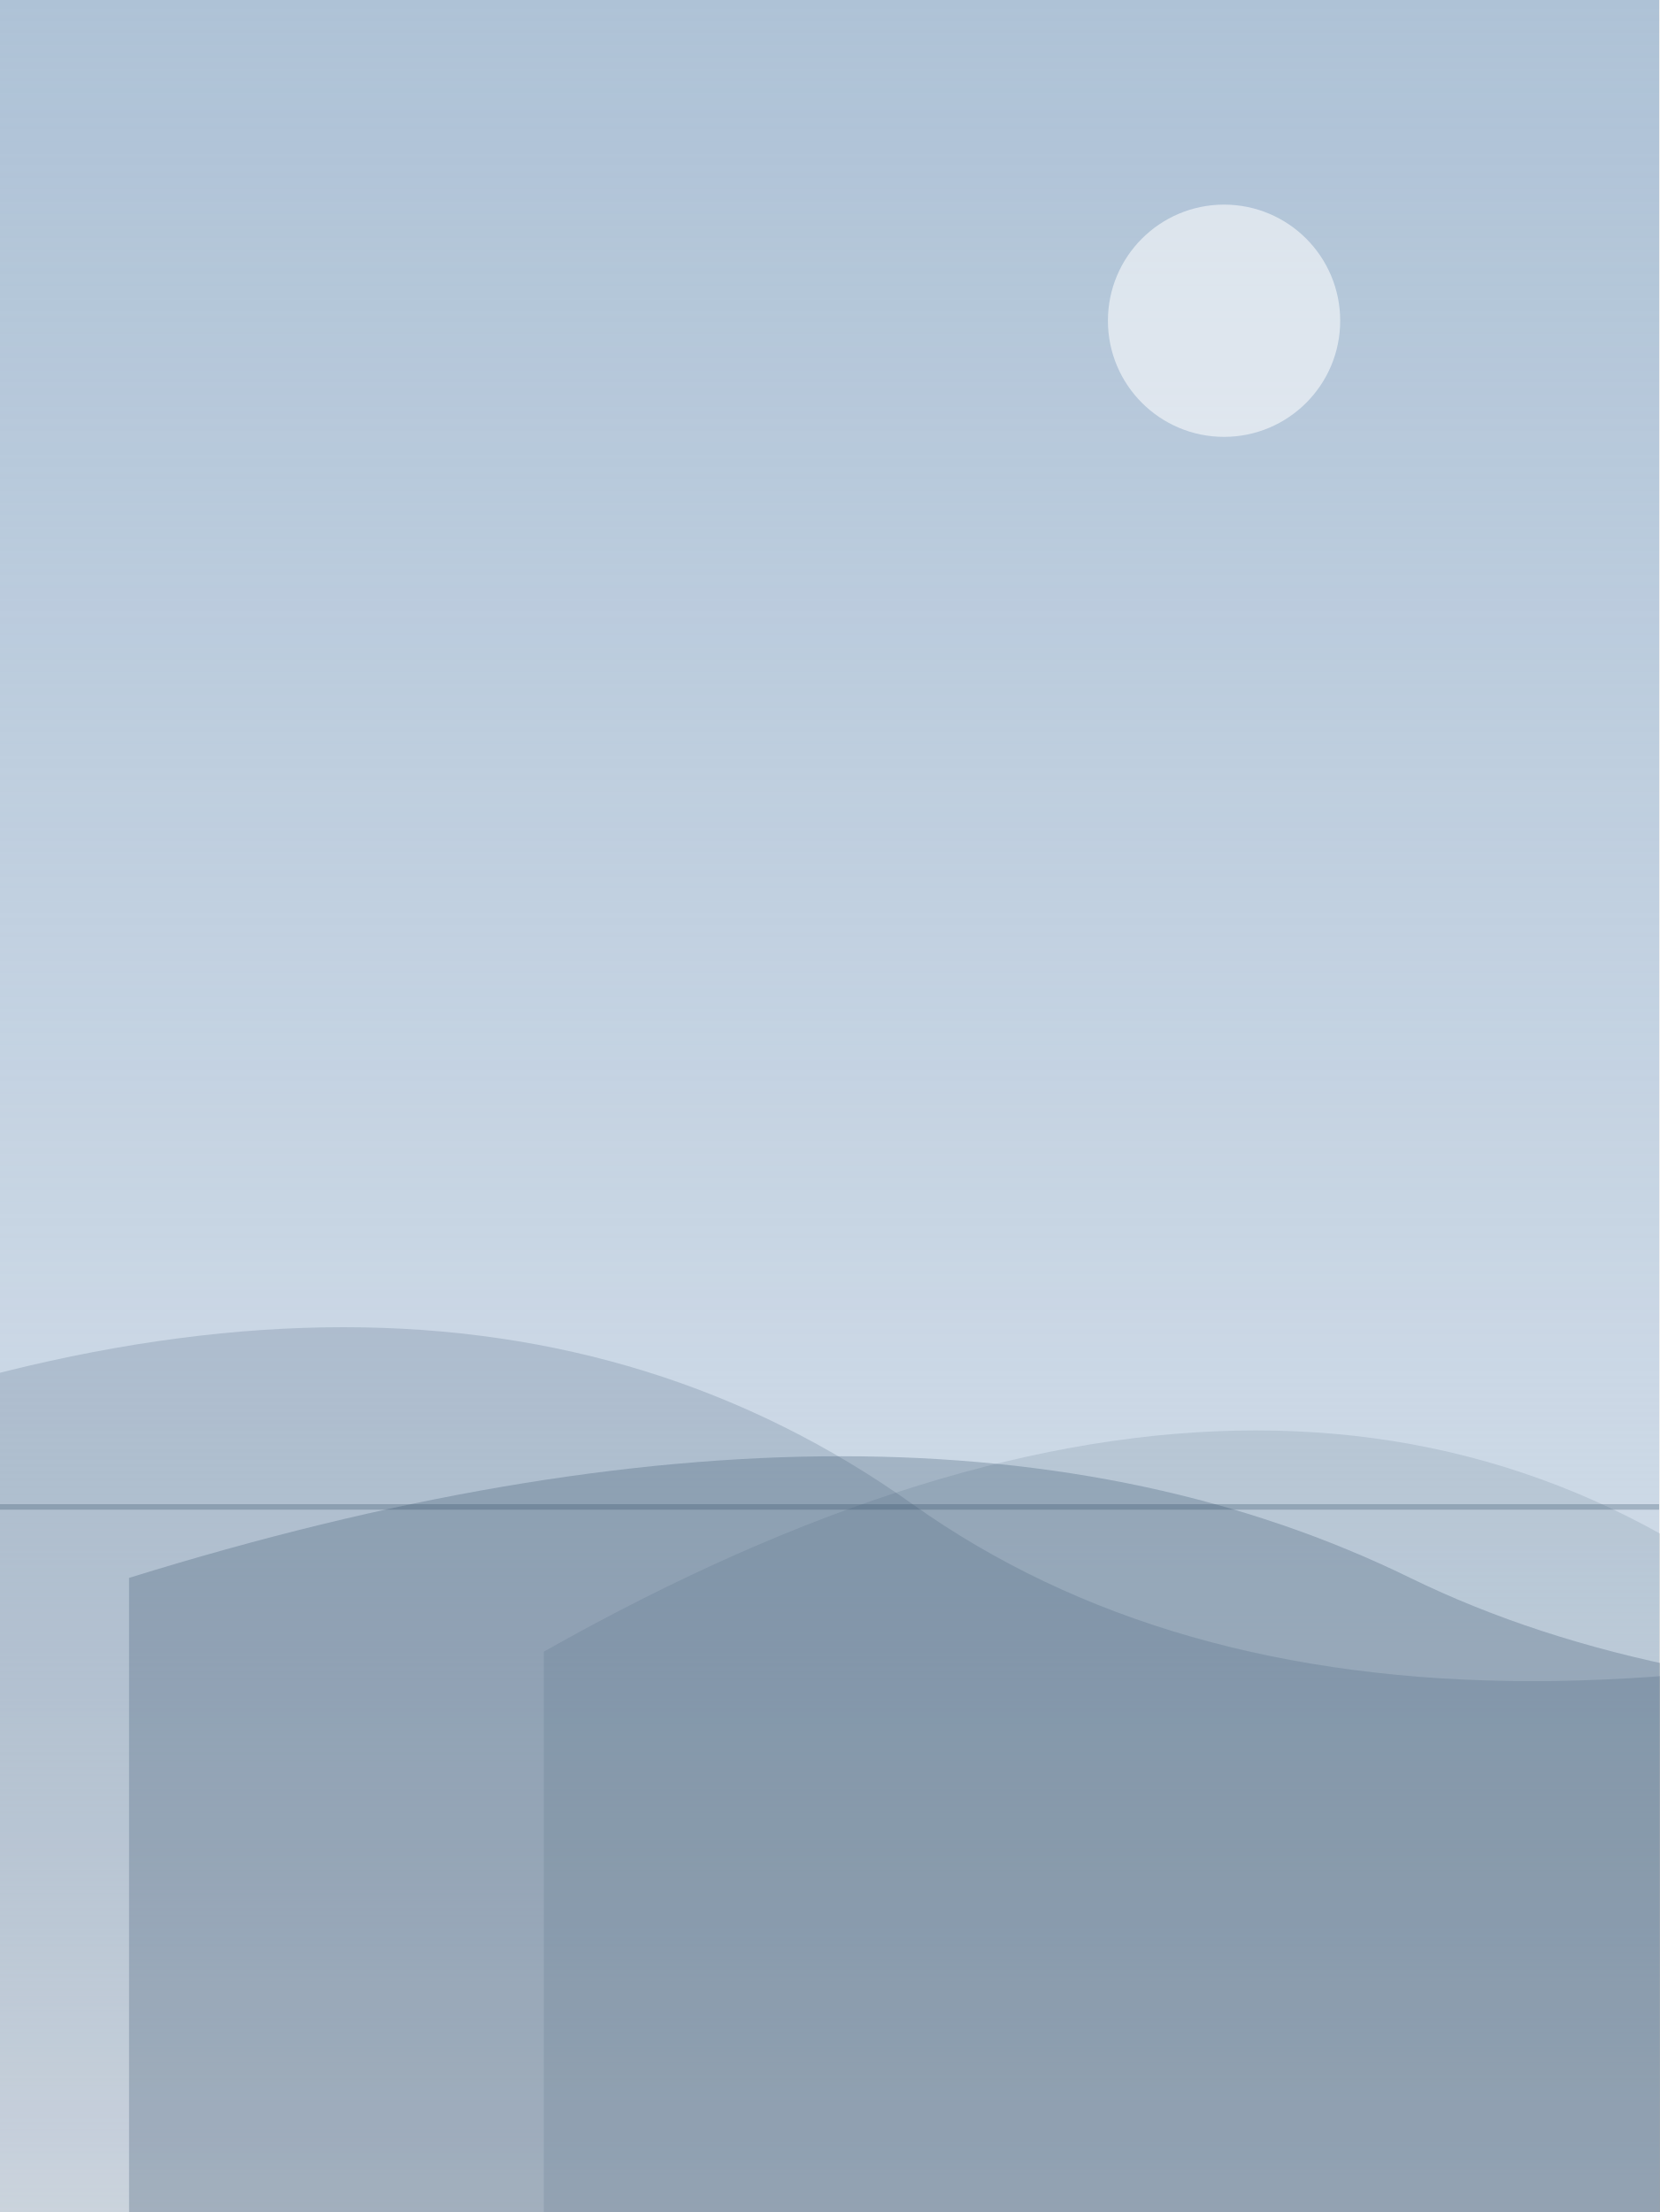
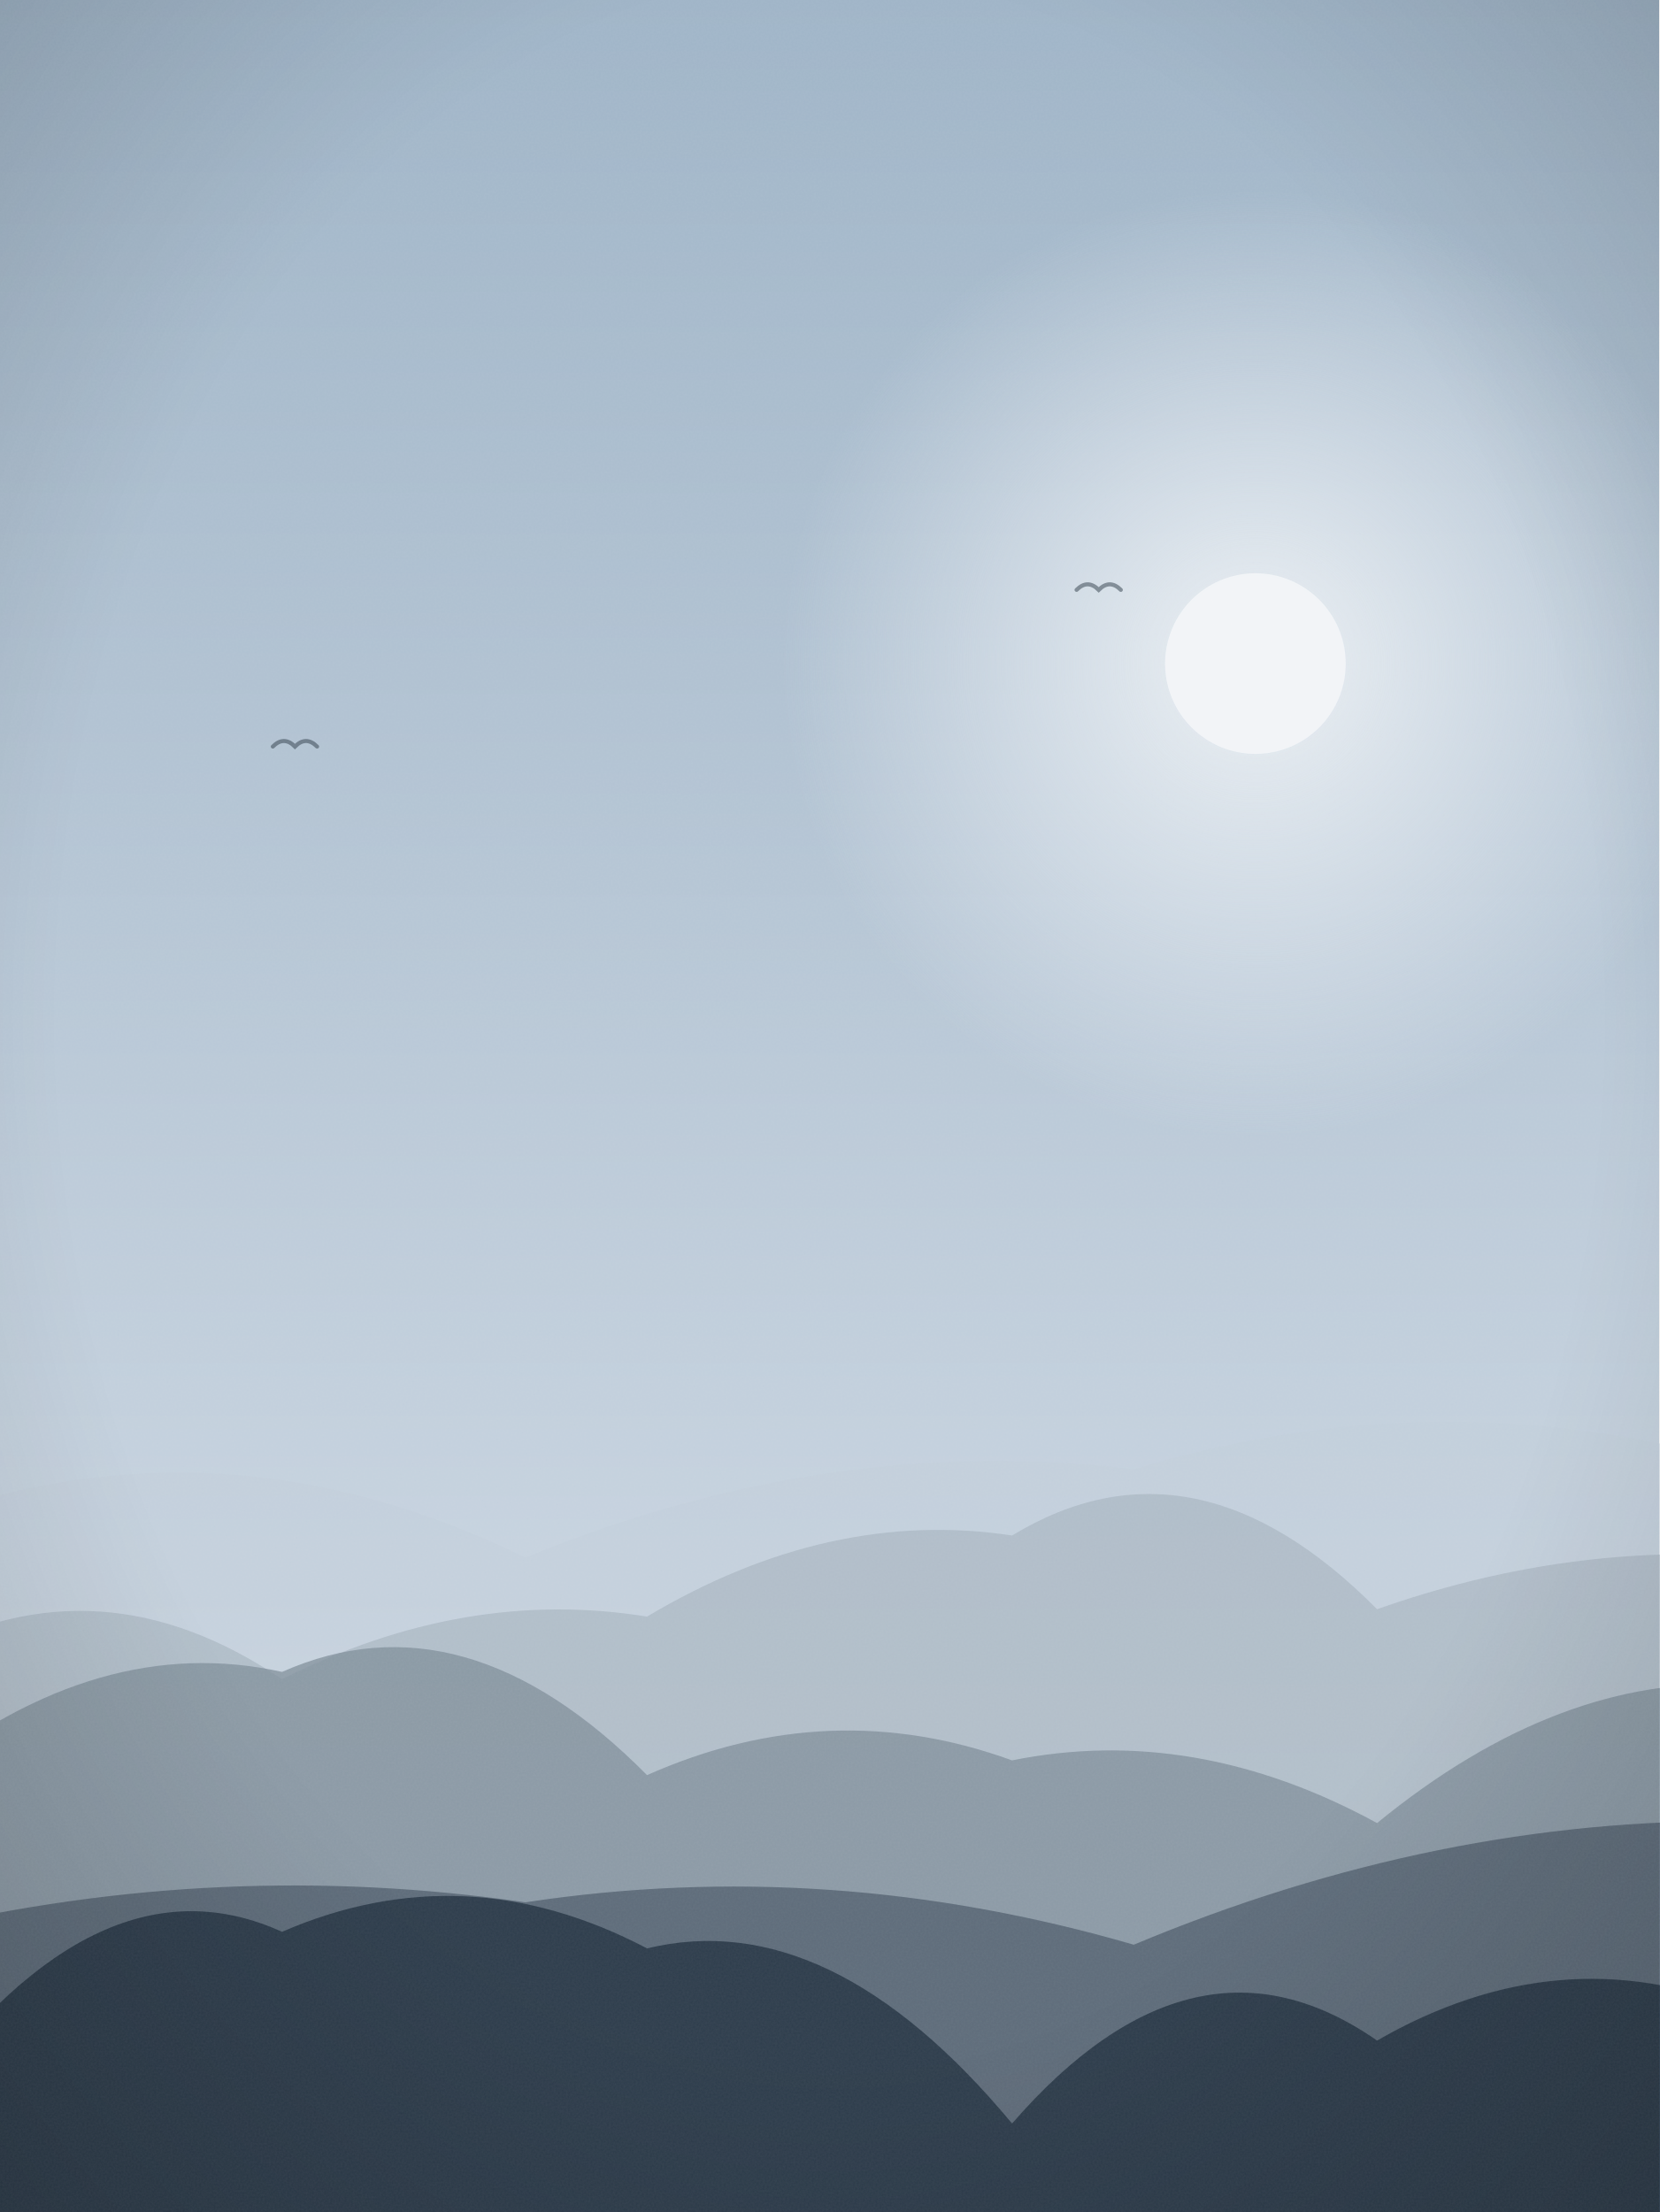
<svg xmlns="http://www.w3.org/2000/svg" viewBox="0 0 900 1200">
  <defs>
-     <linearGradient id="g" x1="0" y1="0" x2="0" y2="1">
-       <stop offset="0" stop-color="#AEC2D6" />
-       <stop offset=".62" stop-color="#AEC2D6" stop-opacity=".55" />
-       <stop offset="1" stop-color="#EEF2F8" />
+     <linearGradient id="sky" x1="0" y1="0" x2="0" y2="1">
+       <stop offset="0" stop-color="#9FB4C7" />
+       <stop offset=".72" stop-color="#C7D3DF" />
+       <stop offset="1" stop-color="#E7EDF2" />
    </linearGradient>
+     <radialGradient id="glow">
+       <stop offset="0" stop-color="#F2F5F8" stop-opacity=".9" />
+       <stop offset="1" stop-color="#F2F5F8" stop-opacity="0" />
+     </radialGradient>
+     <radialGradient id="vig" cx=".5" cy=".46" r=".75">
+       <stop offset=".62" stop-color="#000" stop-opacity="0" />
+       <stop offset="1" stop-color="#000" stop-opacity=".18" />
+     </radialGradient>
+     <filter id="gr">
+       <feTurbulence type="fractalNoise" baseFrequency="0.9" numOctaves="2" stitchTiles="stitch" />
+       <feColorMatrix type="matrix" values="0 0 0 0 1 0 0 0 0 1 0 0 0 0 1 0 0 0 0.05 0" />
+     </filter>
  </defs>
-   <rect width="900" height="1200" fill="#EEF2F8" />
-   <rect width="900" height="1200" fill="url(#g)" />
-   <circle cx="664" cy="174" r="63" fill="#FFFFFF" opacity=".55" />
-   <rect y="816" width="900" height="3" fill="#2E4A66" opacity=".28" />
-   <path d="M-200 816 Q 225 624 495 816 T 1300 816 V1200 H-200 Z" fill="#2E4A66" opacity="0.18" />
-   <path d="M70 856 Q 495 724 765 856 T 1570 856 V1200 H70 Z" fill="#2E4A66" opacity="0.26" />
-   <path d="M295 896 Q 720 656 990 896 T 1795 896 V1200 H295 Z" fill="#2E4A66" opacity="0.13" />
+   <rect width="900" height="1200" fill="url(#sky)" />
+   <circle cx="681" cy="360" r="256" fill="url(#glow)" />
+   <circle cx="681" cy="360" r="49" fill="#F2F5F8" opacity=".95" />
+   <path d="M148 405 q 6 -6 12 0 q 6 -6 12 0" stroke="#293744" stroke-width="2.2" fill="none" opacity=".5" stroke-linecap="round" />
+   <path d="M584 320 q 6 -6 12 0 q 6 -6 12 0" stroke="#293744" stroke-width="2.2" fill="none" opacity=".5" stroke-linecap="round" />
+   <path d="M-45 825 Q120 764 285 845 Q450 777 615 797 Q780 747 945 794 V1210 H-45 Z" fill="#C2CEDA" opacity="0.50" />
+   <path d="M-45 898 Q54 844 153 911 Q252 861 351 877 Q450 818 549 833 Q648 773 747 873 Q846 838 945 844 V1210 H-45 Z" fill="#A4B1BD" opacity="0.62" />
+   <path d="M-45 964 Q54 885 153 907 Q252 863 351 963 Q450 919 549 955 Q648 935 747 989 Q846 908 945 914 V1210 H-45 Z" fill="#7F8D9A" opacity="0.75" />
+   <path d="M-45 1047 Q120 1008 285 1032 Q450 1007 615 1055 Q780 986 945 988 V1210 H-45 Z" fill="#586674" opacity="0.88" />
+   <path d="M-45 1139 Q54 1003 153 1048 Q252 1005 351 1057 Q450 1033 549 1152 Q648 1038 747 1107 Q846 1050 945 1090 V1210 H-45 Z" fill="#2E3D4C" opacity="1.00" />
+   <rect width="900" height="1200" fill="url(#vig)" />
+   <rect width="900" height="1200" filter="url(#gr)" />
</svg>
